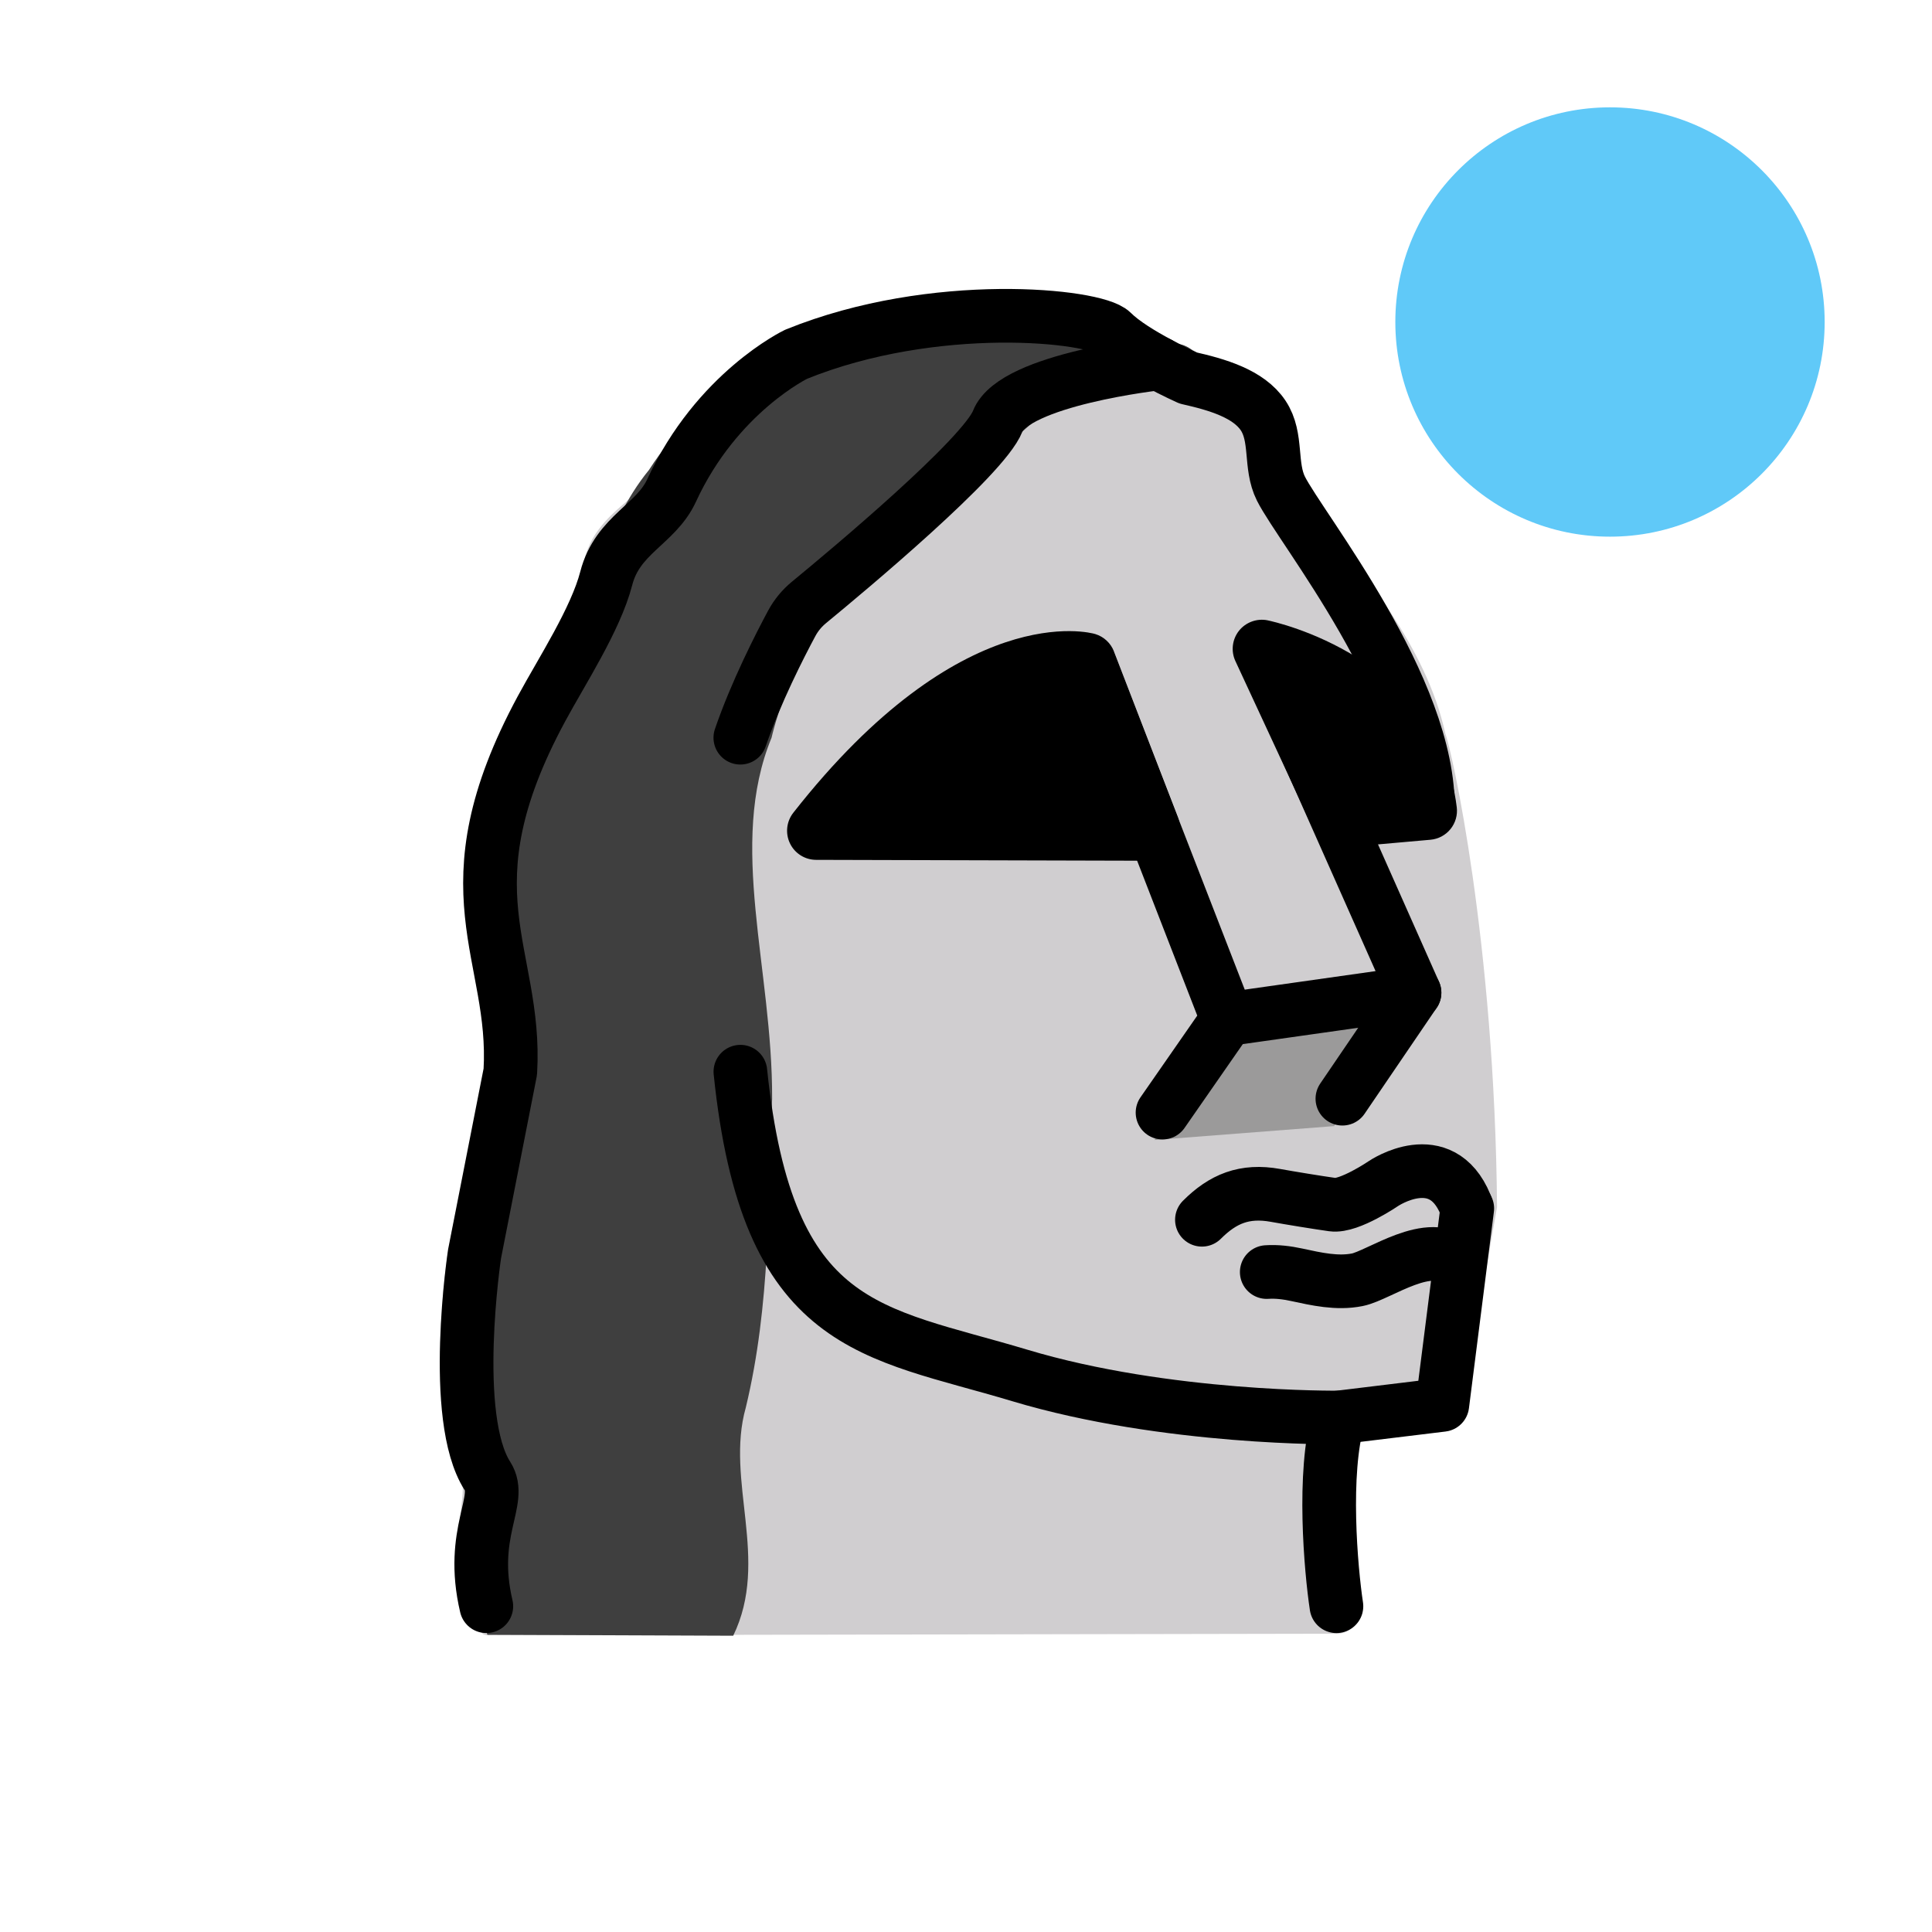
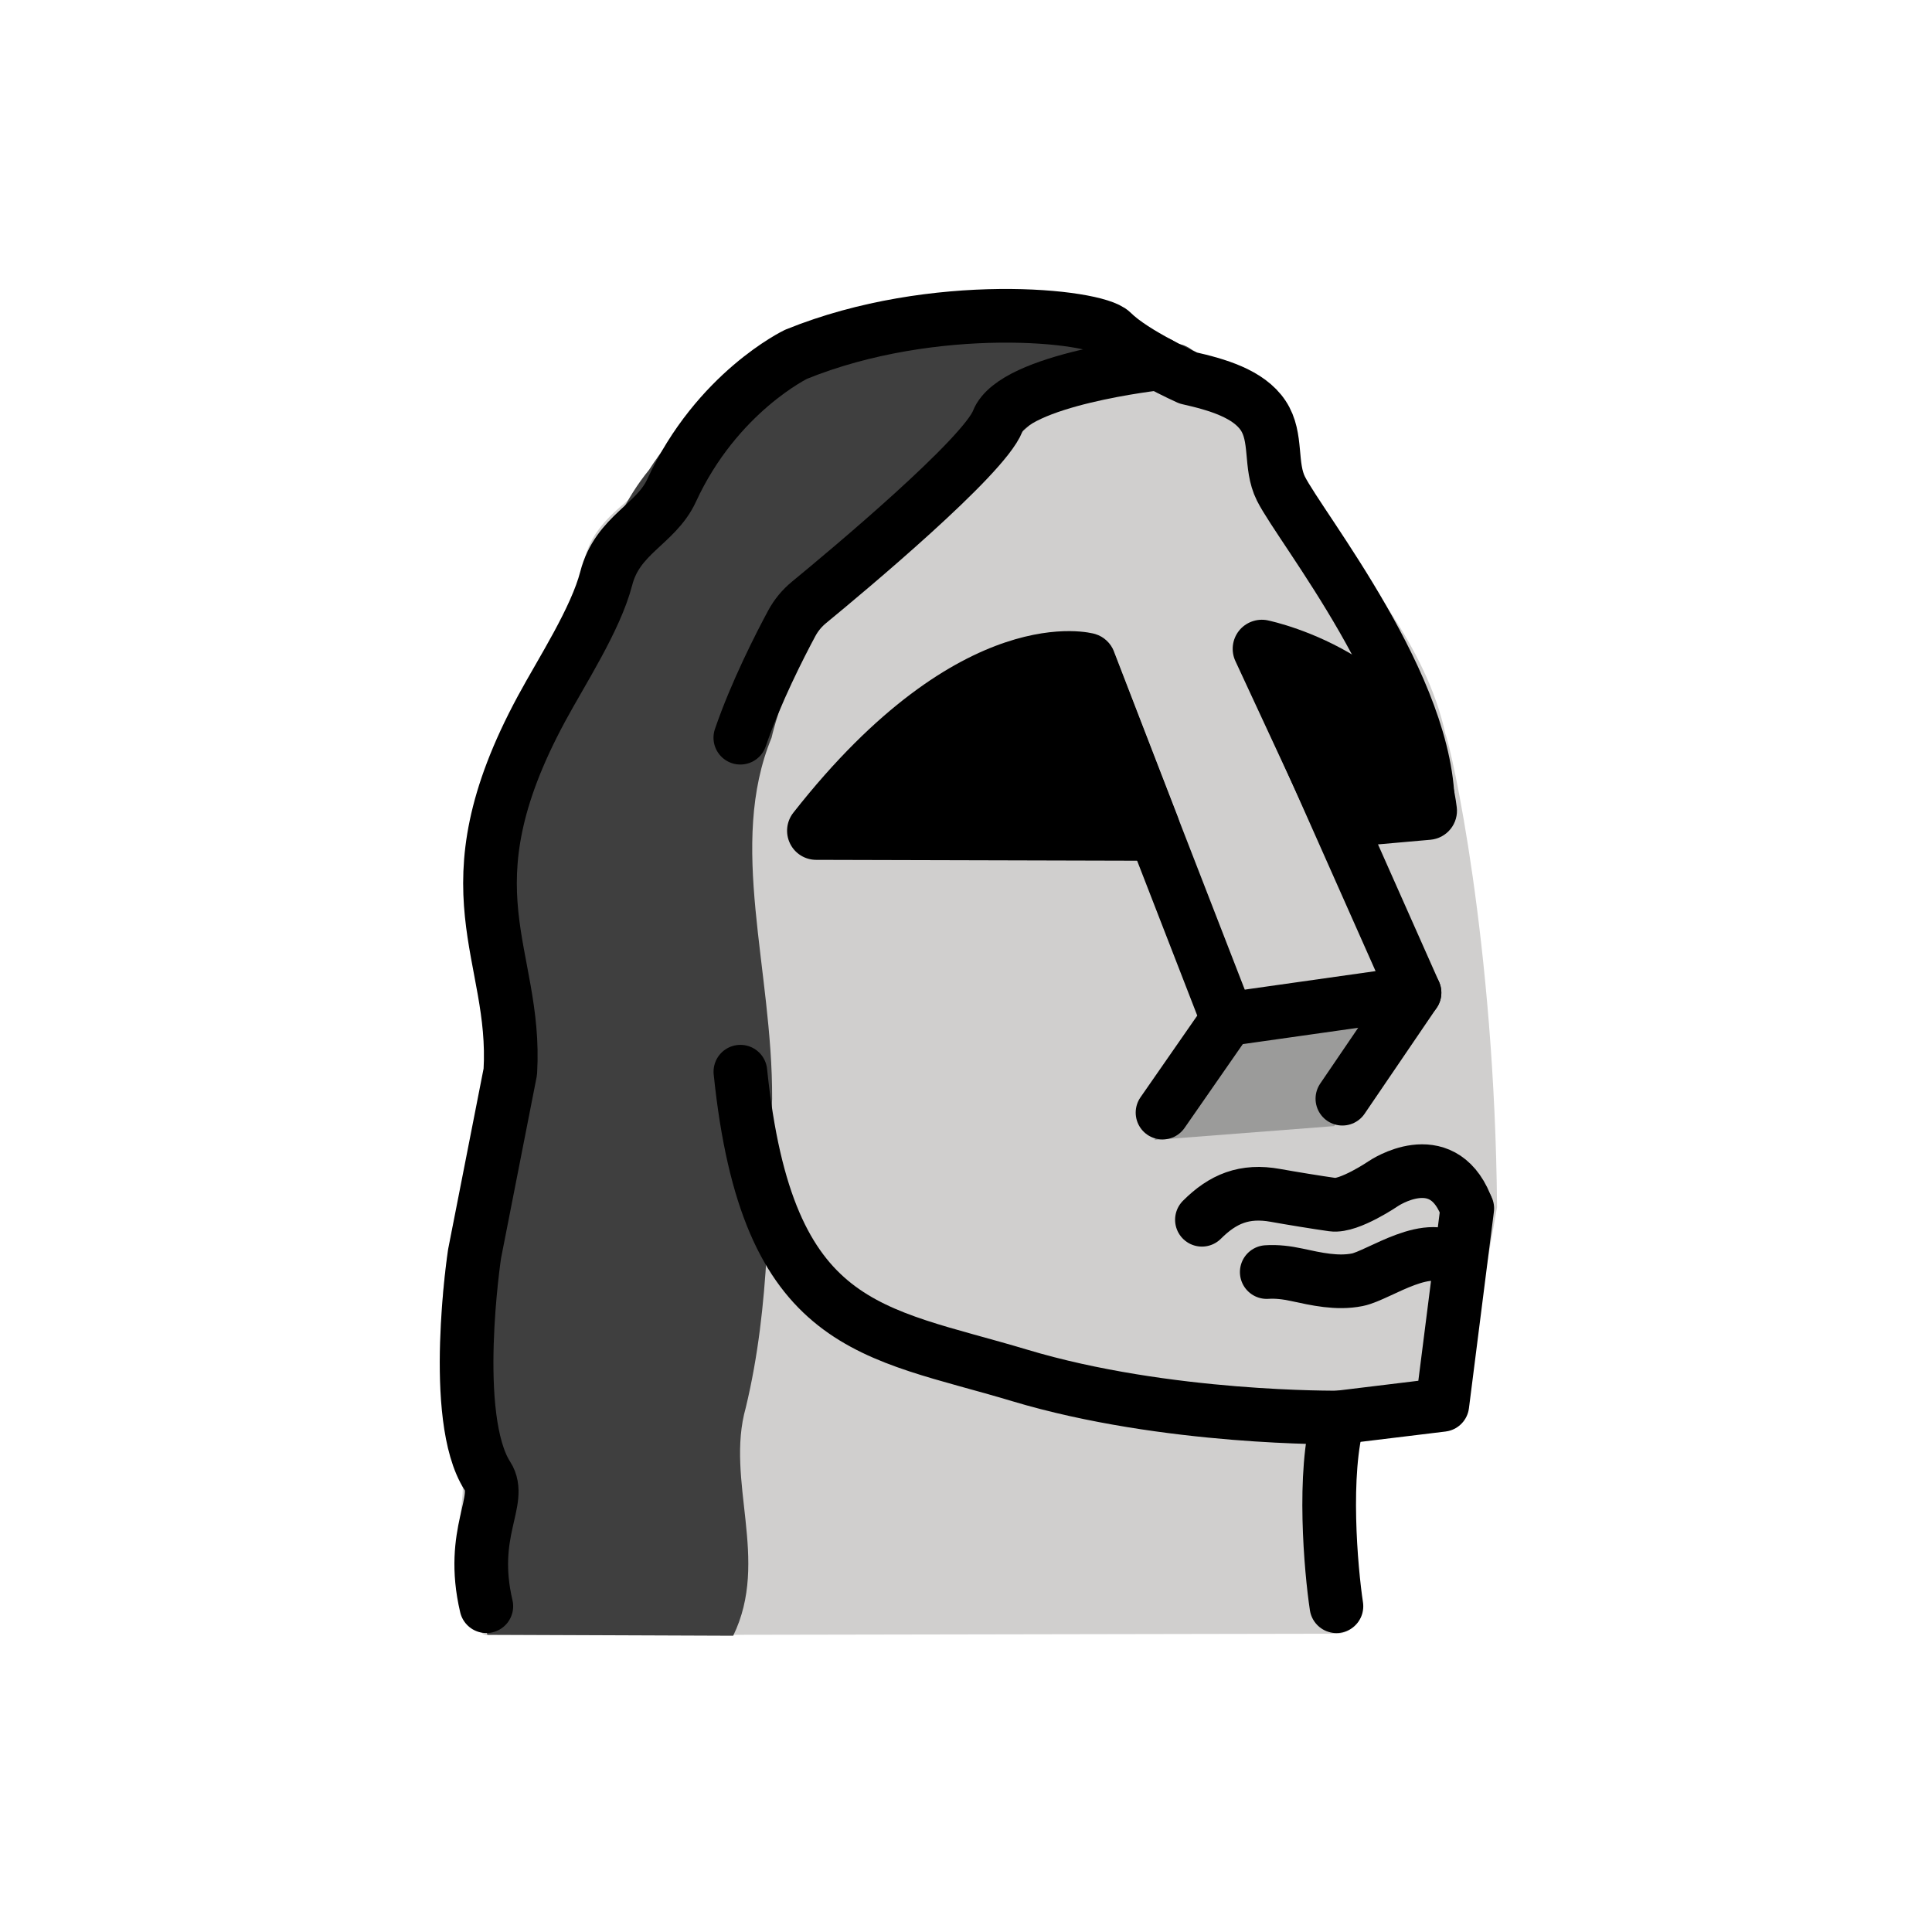
<svg xmlns="http://www.w3.org/2000/svg" id="emoji" viewBox="0 0 72 72">
  <g id="line-supplement">
    <g>
      <path d="M41.636,24.407c-.121-.309-.375-.546-.693-.644-.202-.064-5.112-1.463-11.379,6.527-.255,.326-.303,.769-.122,1.143,.18,.373,.558,.61,.972,.611l12.612,.033h.003c.357,0,.691-.176,.894-.471,.203-.295,.247-.672,.117-1.006l-2.405-6.193Z" />
      <path d="M47.242,23.118c-.396-.081-.814,.068-1.069,.389-.254,.321-.306,.758-.133,1.13l2.934,6.322c.179,.385,.564,.628,.984,.628,.032,0,.064-.002,.095-.004l3.255-.288c.293-.026,.563-.169,.748-.398,.185-.229,.269-.522,.233-.814-.686-5.586-6.786-6.91-7.045-6.964Z" />
    </g>
-     <path fill="none" stroke="#000000" stroke-linecap="round" stroke-linejoin="round" stroke-width="2" d="M27.716,59.86c.592-2.487-.597-5.027,.077-7.405,.593-2.463,.744-4.849,.832-7.3" />
+     <path fill="none" stroke="#000" stroke-linecap="round" stroke-linejoin="round" stroke-width="2" d="M27.716,59.86c.592-2.487-.597-5.027,.077-7.405,.593-2.463,.744-4.849,.832-7.3" />
  </g>
  <g id="color">
-     <path fill="#d0ced0" d="M55.791,44.998c-.085-9.93-1.698-17.091-1.928-17.657-.719-3.314-3.185-6.015-4.551-8.073-.42-.633-.783-1.179-.921-1.456-.131-.262-.162-.599-.198-.988-.051-.57-.11-1.214-.515-1.823-.605-.909-1.691-1.331-2.832-1.621-.248-.304-.57-.462-.871-.54-.019-.011-.038-.021-.057-.032-1.354-.758-3.039-1.702-4.504-1.797-.299-.019-.598-.024-.897-.03-.22-.004-.441-.007-.661-.018-.838-.036-1.831,.19-2.788,.412-.824,.192-1.653,.383-2.284,.37-1.8-.059-5.002,1.81-6.072,2.874l-2.417,2.895c-.222,.305-.543,.832-.883,1.12-.731,.619-1.635,1.385-1.703,2.757-.356,1.158-.129,2.114-1.1,3.039l-.586,.972c-2.242,3.541-1.697,4.94-2.611,7.722-.449,1.366,1.218,3.023,1.136,4.43l-.755,5.073c-.415,.964-2.177,5.931-.87,10.894,.175,.659,.357,1.422,.317,2.142-.007,.129-.022,.257-.037,.387-.029,.243-.055,.487-.053,.734,.006,.604,.179,1.171,.33,1.672,.176,.581,.328,1.083,.214,1.507-.066,.242-.016,.501,.135,.702,.15,.2,.125,.272,.376,.277l31.502-.058h.13c.234,0,.467-.118,.622-.295,.158-.18,.344-.369,.308-.606-.191-1.263-.656-4.416-.291-6.452l3.297-.401c.369-.044,.662-.335,.708-.704l1.307-7.426" />
+     <path fill="#d0cfce" d="M55.791,44.998c-.085-9.93-1.698-17.091-1.928-17.657-.719-3.314-3.185-6.015-4.551-8.073-.42-.633-.783-1.179-.921-1.456-.131-.262-.162-.599-.198-.988-.051-.57-.11-1.214-.515-1.823-.605-.909-1.691-1.331-2.832-1.621-.248-.304-.57-.462-.871-.54-.019-.011-.038-.021-.057-.032-1.354-.758-3.039-1.702-4.504-1.797-.299-.019-.598-.024-.897-.03-.22-.004-.441-.007-.661-.018-.838-.036-1.831,.19-2.788,.412-.824,.192-1.653,.383-2.284,.37-1.8-.059-5.002,1.81-6.072,2.874l-2.417,2.895c-.222,.305-.543,.832-.883,1.12-.731,.619-1.635,1.385-1.703,2.757-.356,1.158-.129,2.114-1.1,3.039l-.586,.972c-2.242,3.541-1.697,4.94-2.611,7.722-.449,1.366,1.218,3.023,1.136,4.43l-.755,5.073c-.415,.964-2.177,5.931-.87,10.894,.175,.659,.357,1.422,.317,2.142-.007,.129-.022,.257-.037,.387-.029,.243-.055,.487-.053,.734,.006,.604,.179,1.171,.33,1.672,.176,.581,.328,1.083,.214,1.507-.066,.242-.016,.501,.135,.702,.15,.2,.125,.272,.376,.277l31.502-.058h.13c.234,0,.467-.118,.622-.295,.158-.18,.344-.369,.308-.606-.191-1.263-.656-4.416-.291-6.452l3.297-.401c.369-.044,.662-.335,.708-.704l1.307-7.426" />
    <g>
      <path d="M41.513,24.274c-.121-.309-.375-.546-.693-.644-.202-.064-4.989-1.331-11.257,6.66-.255,.326-.303,.769-.122,1.143,.18,.373,.558,.61,.972,.611l12.399,.033h.215c.205,0,.479-.176,.681-.471,.203-.295,.32-.805,.191-1.139l-2.388-6.192Z" />
      <path d="M47.242,23.118c-.396-.081-.814,.068-1.069,.389-.254,.321-.306,.758-.133,1.13l2.934,6.322c.179,.385,.564,.628,.984,.628,.032,0,.064-.002,.095-.004l3.255-.288c.293-.026,.563-.169,.748-.398,.185-.229,.269-.522,.233-.814-.686-5.586-6.786-6.91-7.045-6.964Z" />
    </g>
    <path fill="#3f3f3f" d="M27.325,60.958c1.375-2.831-.305-5.774,.469-8.504,.927-3.852,.83-7.681,.981-11.509,.017-4.84-1.663-9.465-.021-13.453,0,0,.825-3.72,2.956-5.281,1.887-1.382,3.999-3.549,5.587-5.294,1.733-1.996,3.968-3.212,6.545-2.3,1.559,.515,1.227-1.757-.034-1.81-6.186-3.884-15.79-1.27-19.622,4.706-1.744,2.135-1.991,4.703-3.024,6.118-4.396,6.018-1.373,8.897-2.145,15.34-.241,2.014-2.565,11.692-.625,16.703,.64,1.653-.785,3.539-.229,5.249l9.163,.036Z" />
-     <polygon fill="#9b9a9a" points="43.019 42.484 45.939 37.982 52.561 37.191 49.723 41.966 43.019 42.484" />
+     <polygon fill="#9b9b9a" points="43.019 42.484 45.939 37.982 52.561 37.191 49.723 41.966 43.019 42.484" />
  </g>
  <g id="line">
-     <polyline fill="none" stroke="#000000" stroke-linecap="round" stroke-linejoin="round" stroke-width="2" points="47.023 24.18 52.715 36.995 45.743 37.982" />
-     <path fill="none" stroke="#000000" stroke-linecap="round" stroke-linejoin="round" stroke-width="2" d="M53.212,30.214c.102-4.543-4.736-10.528-5.475-12.003-.431-.86-.12-1.91-.662-2.725-.543-.816-1.716-1.155-2.793-1.398,0,0-2.028-.905-2.83-1.707-.634-.634-6.629-1.269-11.782,.821,0,0-2.956,1.416-4.643,5.08-.582,1.265-2.013,1.639-2.434,3.272-.395,1.528-1.664,3.469-2.413,4.858-3.668,6.794-.903,9.097-1.162,13.528l-1.333,6.791s-.92,6.096,.481,8.275c.588,.914-.693,2.089-.042,4.853" />
-     <path fill="none" stroke="#000000" stroke-linecap="round" stroke-linejoin="round" stroke-width="2" d="M44.792,45.457c.781-.781,1.586-1.117,2.742-.908,.554,.1,1.569,.266,2.127,.344,.618,.087,1.905-.791,1.905-.791,0,0,2.132-1.438,3.05,.788" />
-     <path fill="none" stroke="#000000" stroke-linecap="round" stroke-linejoin="round" stroke-width="2" d="M49.886,52.827c-.608,2.054-.286,5.678-.081,7.033" />
-     <polyline fill="none" stroke="#000000" stroke-linecap="round" stroke-linejoin="round" stroke-width="2" points="43.324 41.464 45.743 37.982 40.625 24.799" />
-     <line x1="52.715" x2="50.027" y1="36.995" y2="40.945" fill="none" stroke="#000000" stroke-linecap="round" stroke-linejoin="round" stroke-width="2" />
-     <path fill="none" stroke="#000000" stroke-linecap="round" stroke-linejoin="round" stroke-width="2" d="M47.208,47.406c.366-.026,.752,.023,1.109,.1,.75,.162,1.514,.337,2.266,.187,.818-.163,2.727-1.61,3.72-.617" />
-     <path fill="none" stroke="#000000" stroke-linecap="round" stroke-linejoin="round" stroke-width="2" d="M54.681,45.035l-.93,7.321-3.865,.47s-6.405,.079-11.891-1.57-9.404-1.626-10.403-11.317" />
-     <path fill="none" stroke="#000000" stroke-linecap="round" stroke-linejoin="round" stroke-width="2" d="M43.184,13.544s-5.391,.59-6.002,2.152c-.522,1.335-5.577,5.557-7.031,6.752-.265,.218-.481,.479-.644,.781-.437,.813-1.338,2.572-1.917,4.263" />
+     <polyline fill="none" stroke="#000" stroke-linecap="round" stroke-linejoin="round" stroke-width="2" points="47.023 24.18 52.715 36.995 45.743 37.982" />
+     <path fill="none" stroke="#000" stroke-linecap="round" stroke-linejoin="round" stroke-width="2" d="M53.212,30.214c.102-4.543-4.736-10.528-5.475-12.003-.431-.86-.12-1.91-.662-2.725-.543-.816-1.716-1.155-2.793-1.398,0,0-2.028-.905-2.83-1.707-.634-.634-6.629-1.269-11.782,.821,0,0-2.956,1.416-4.643,5.08-.582,1.265-2.013,1.639-2.434,3.272-.395,1.528-1.664,3.469-2.413,4.858-3.668,6.794-.903,9.097-1.162,13.528l-1.333,6.791s-.92,6.096,.481,8.275c.588,.914-.693,2.089-.042,4.853" />
+     <path fill="none" stroke="#000" stroke-linecap="round" stroke-linejoin="round" stroke-width="2" d="M44.792,45.457c.781-.781,1.586-1.117,2.742-.908,.554,.1,1.569,.266,2.127,.344,.618,.087,1.905-.791,1.905-.791,0,0,2.132-1.438,3.05,.788" />
+     <path fill="none" stroke="#000" stroke-linecap="round" stroke-linejoin="round" stroke-width="2" d="M49.886,52.827c-.608,2.054-.286,5.678-.081,7.033" />
+     <polyline fill="none" stroke="#000" stroke-linecap="round" stroke-linejoin="round" stroke-width="2" points="43.324 41.464 45.743 37.982 40.625 24.799" />
+     <line x1="52.715" x2="50.027" y1="36.995" y2="40.945" fill="none" stroke="#000" stroke-linecap="round" stroke-linejoin="round" stroke-width="2" />
+     <path fill="none" stroke="#000" stroke-linecap="round" stroke-linejoin="round" stroke-width="2" d="M47.208,47.406c.366-.026,.752,.023,1.109,.1,.75,.162,1.514,.337,2.266,.187,.818-.163,2.727-1.61,3.72-.617" />
+     <path fill="none" stroke="#000" stroke-linecap="round" stroke-linejoin="round" stroke-width="2" d="M54.681,45.035l-.93,7.321-3.865,.47s-6.405,.079-11.891-1.57-9.404-1.626-10.403-11.317" />
+     <path fill="none" stroke="#000" stroke-linecap="round" stroke-linejoin="round" stroke-width="2" d="M43.184,13.544s-5.391,.59-6.002,2.152c-.522,1.335-5.577,5.557-7.031,6.752-.265,.218-.481,.479-.644,.781-.437,.813-1.338,2.572-1.917,4.263" />
  </g>
-   <circle cx="60" cy="12" r="8" fill="#4FC3F7" opacity="0.9" />
</svg>
